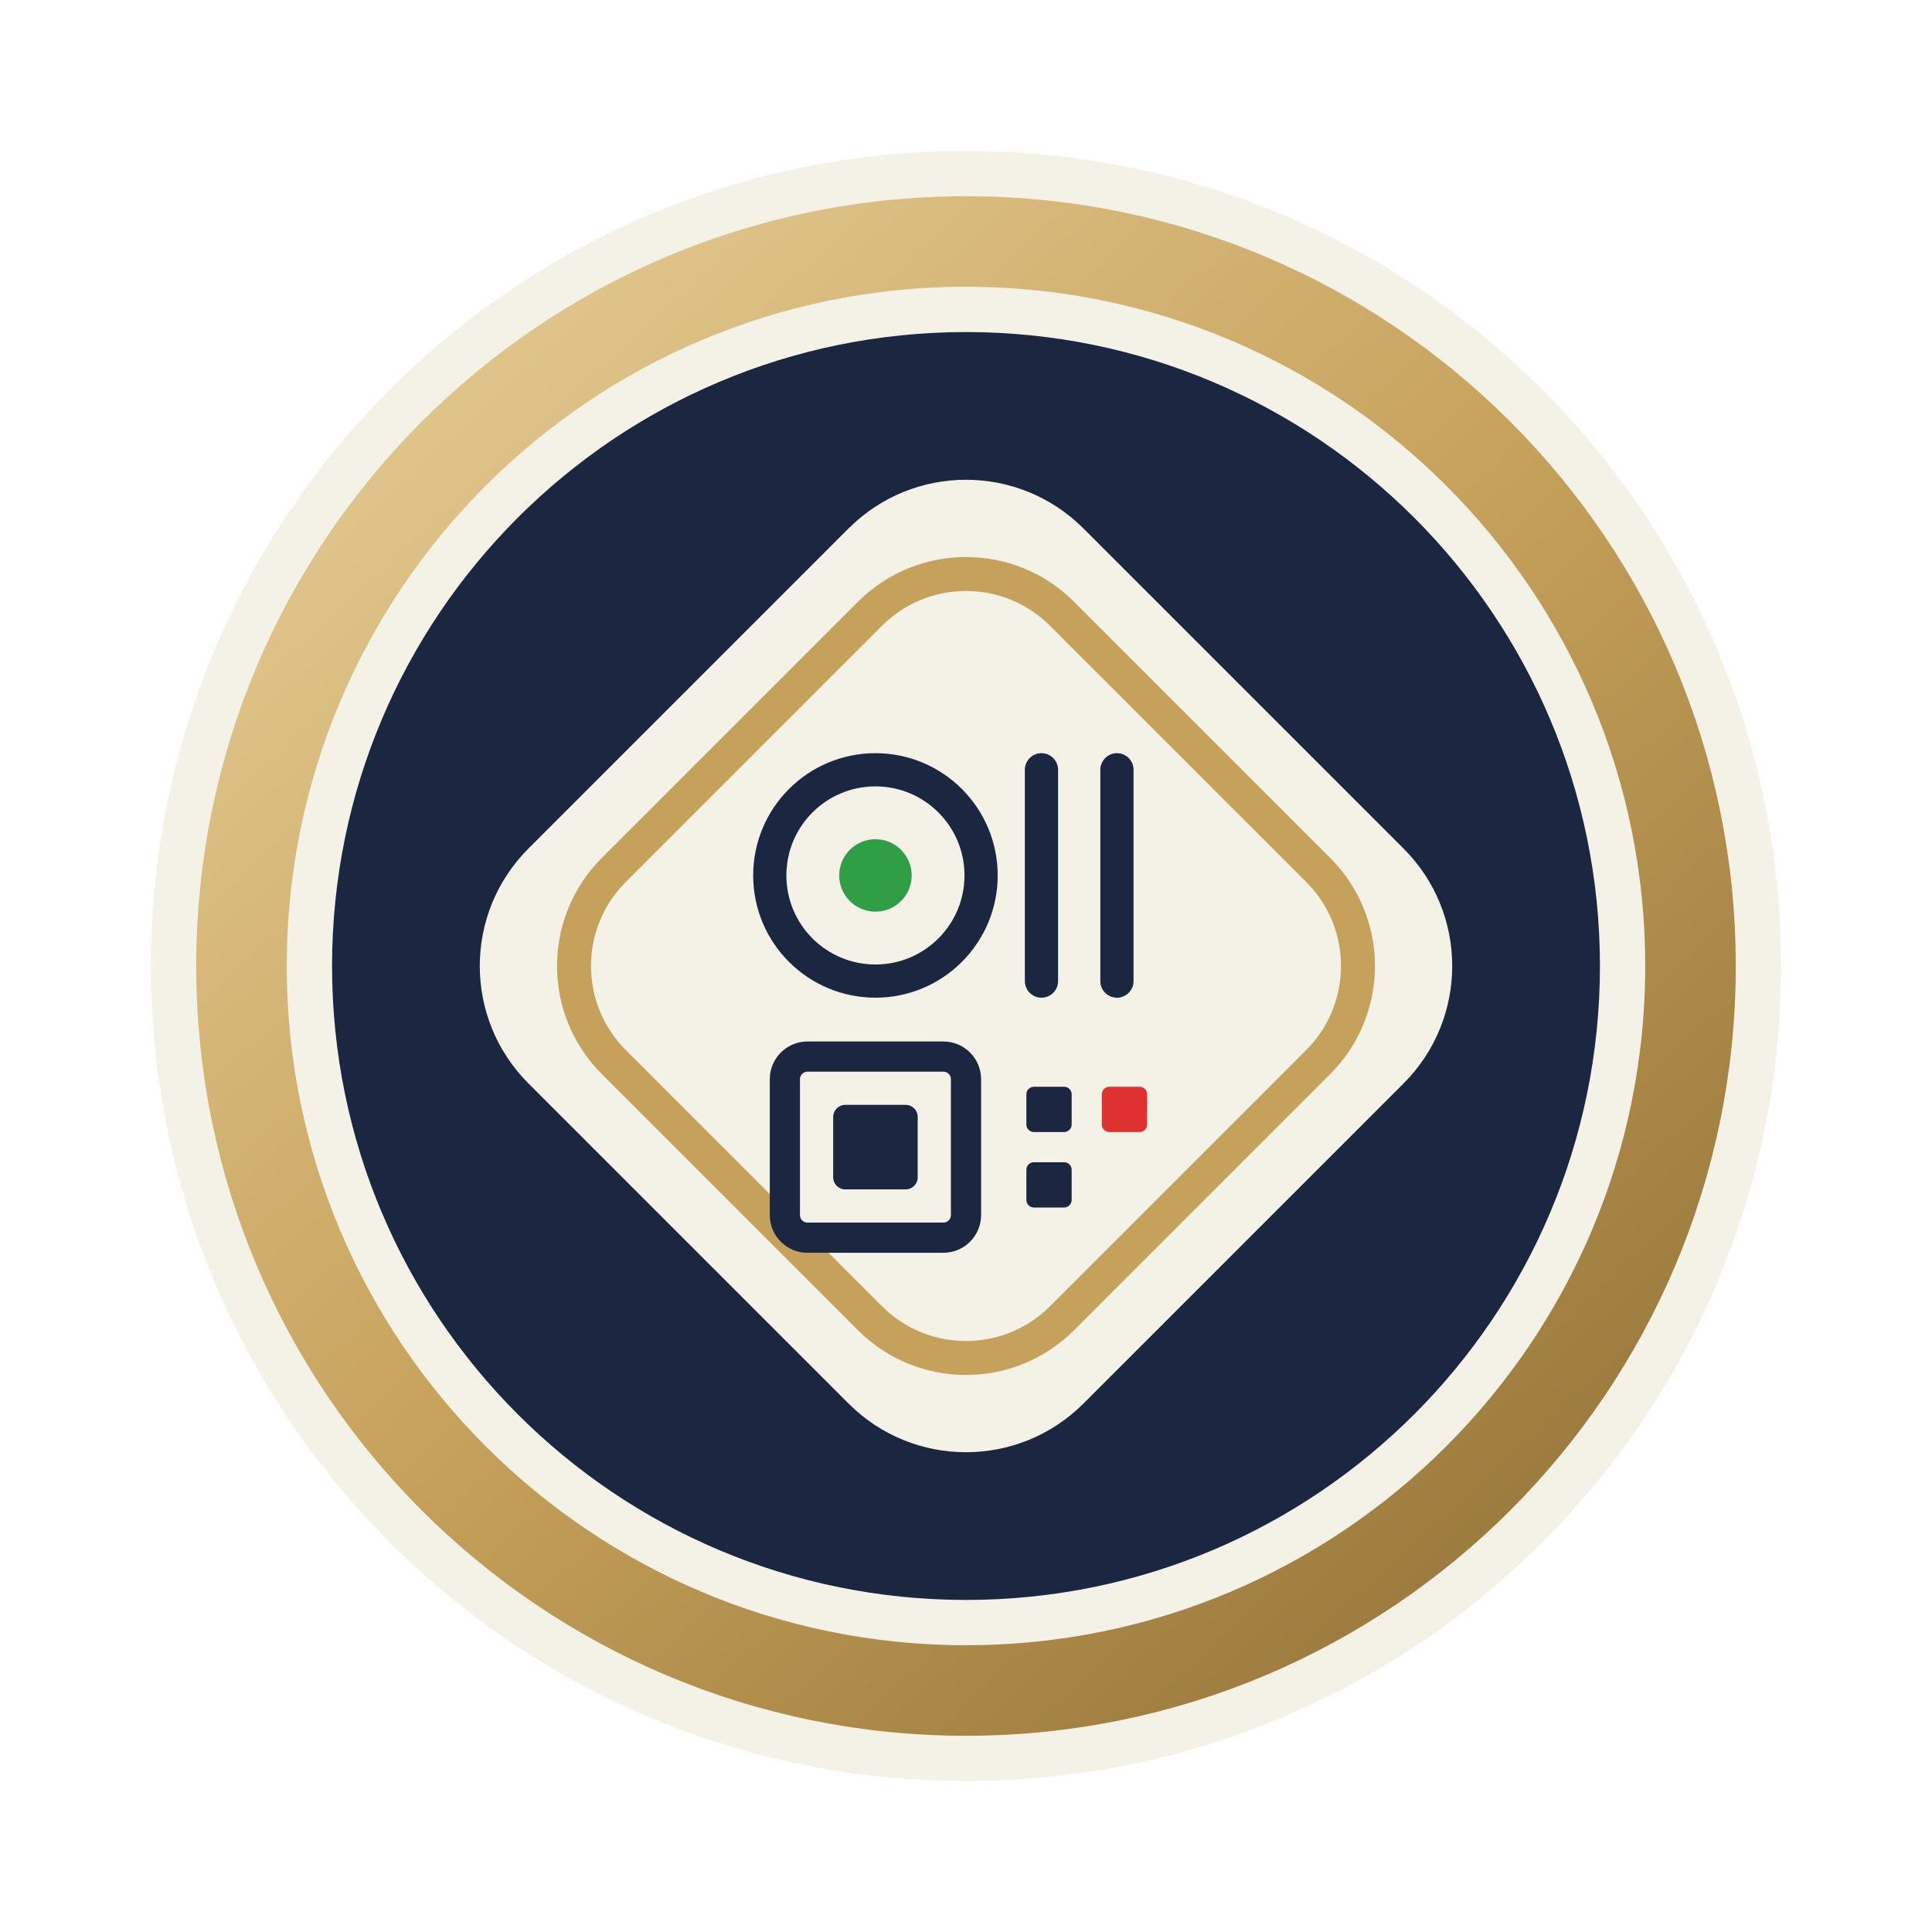
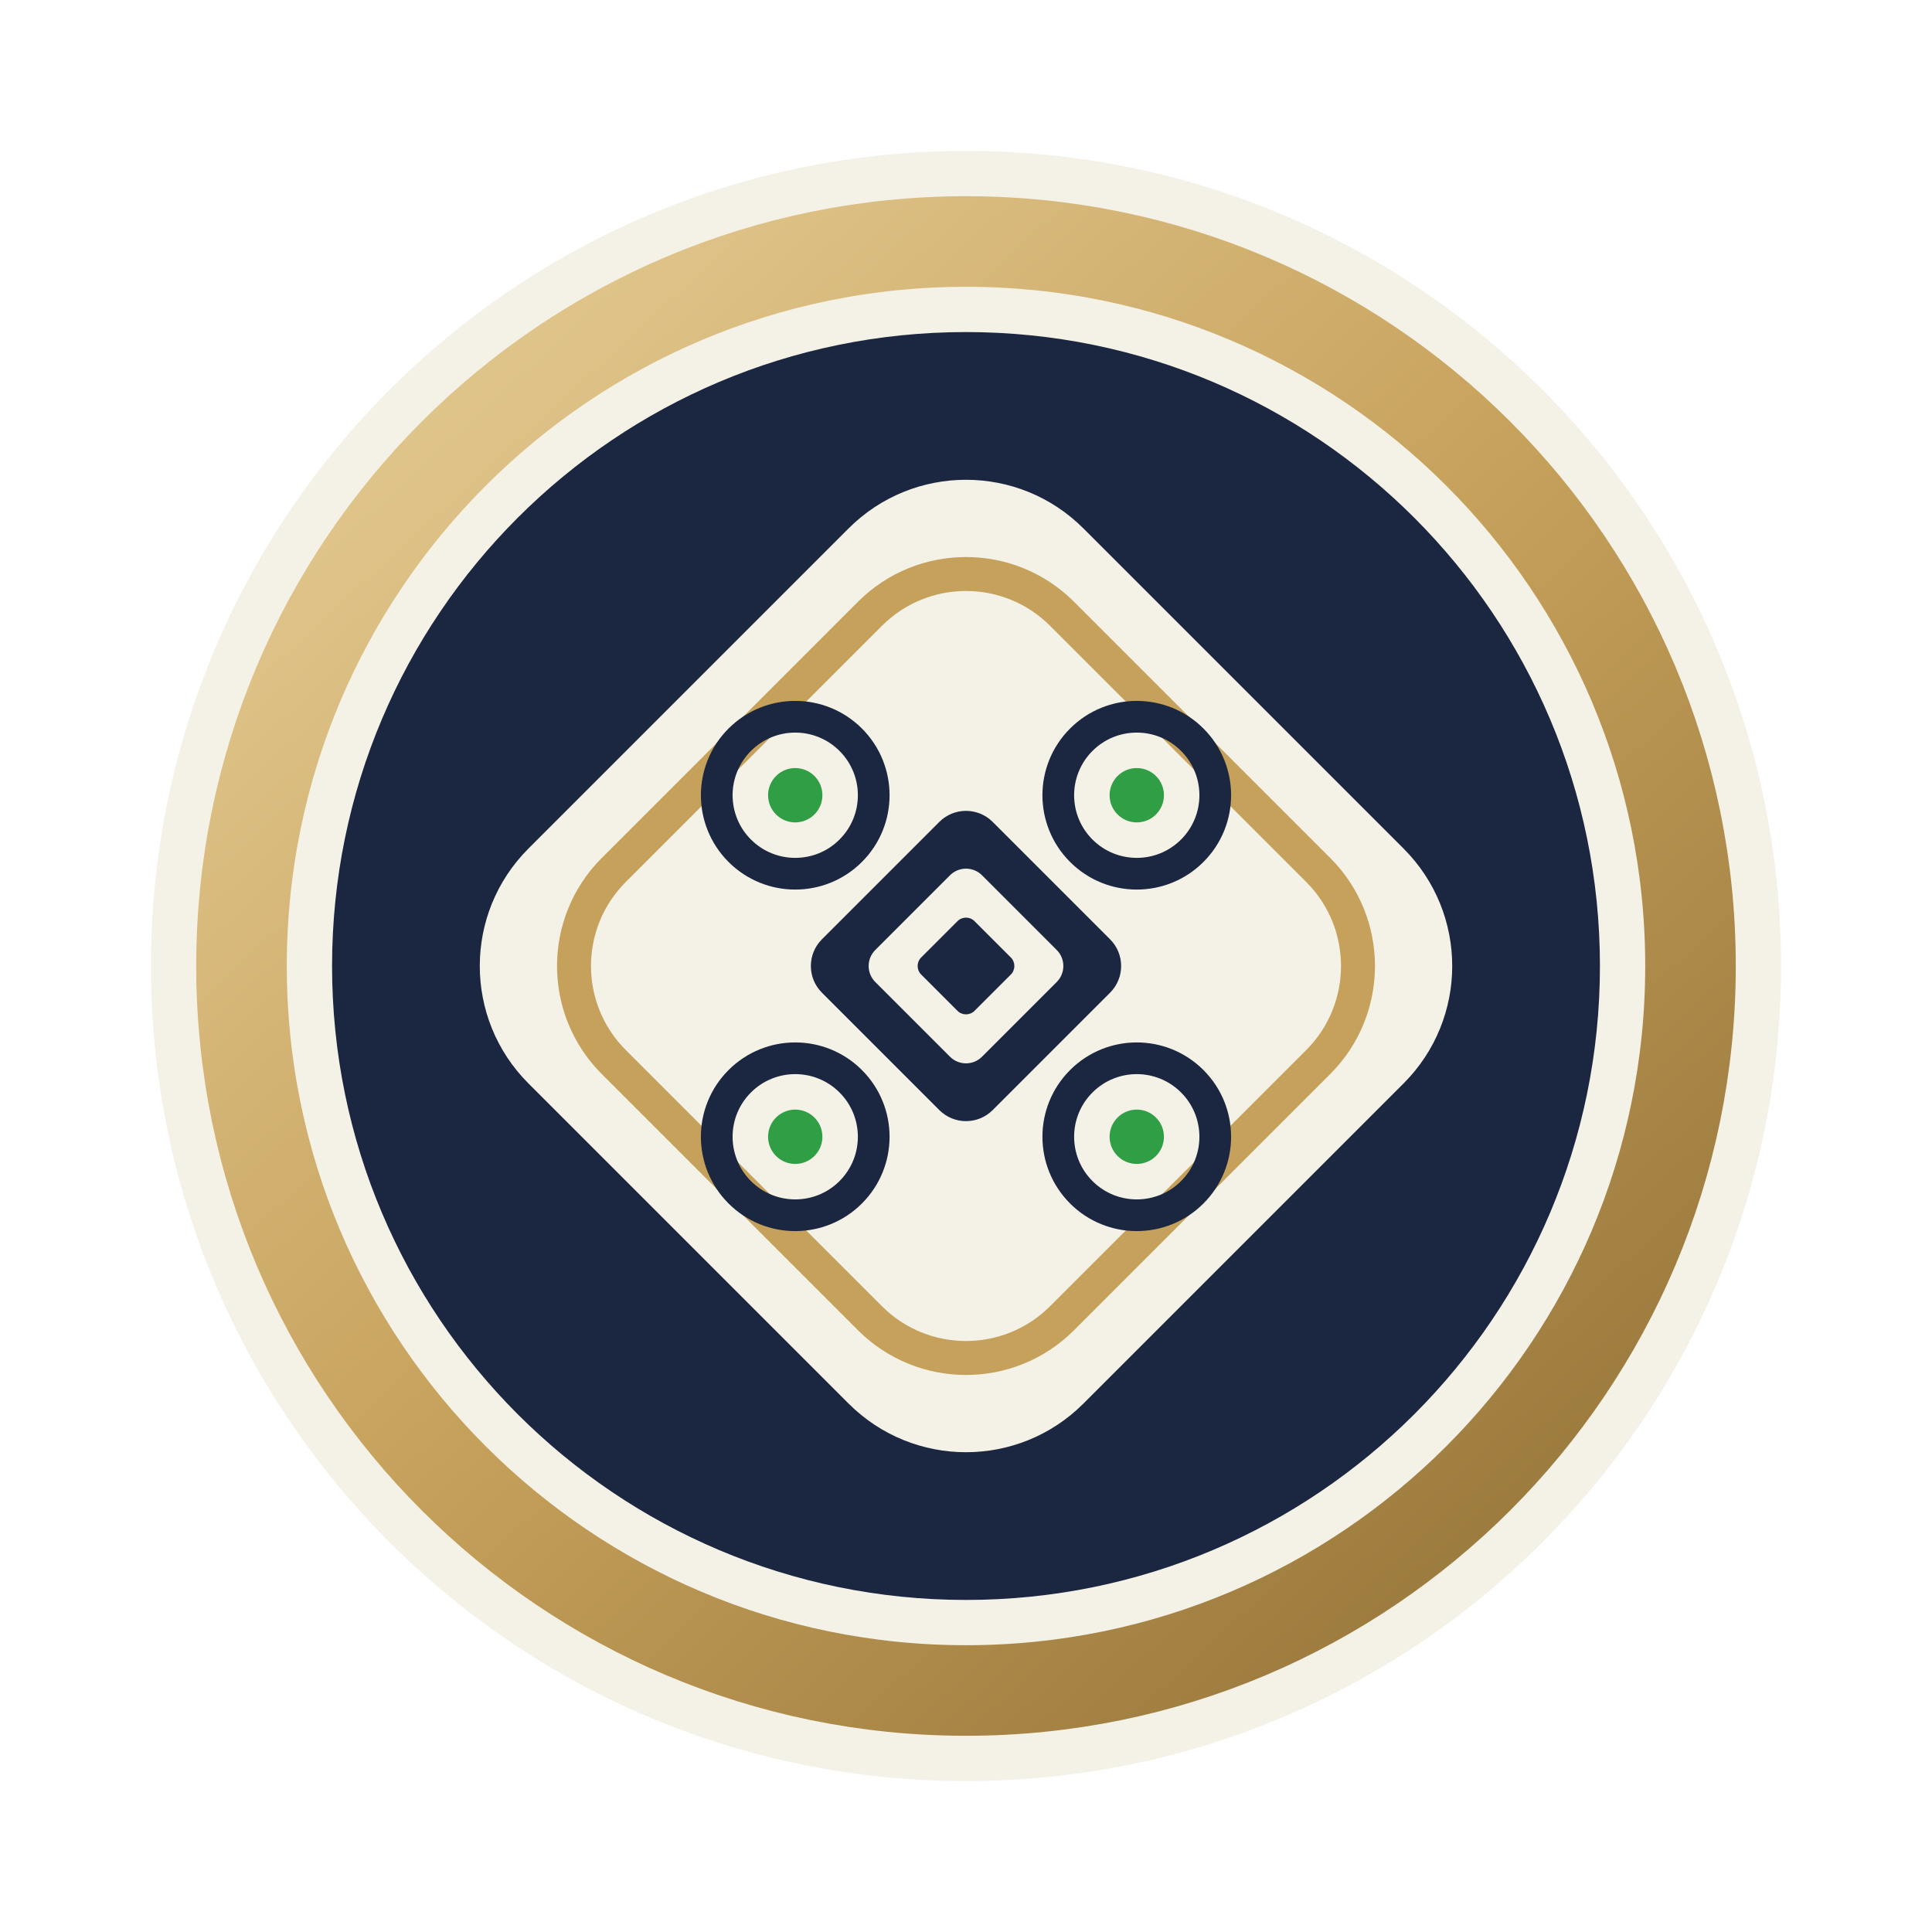
<svg xmlns="http://www.w3.org/2000/svg" viewBox="0 0 128 128" role="img" aria-label="Al-Maidah">
  <defs>
    <linearGradient id="brass" x1="18" y1="14" x2="110" y2="114" gradientUnits="userSpaceOnUse">
      <stop offset="0%" stop-color="#e8d09a" />
      <stop offset="50%" stop-color="#c6a15b" />
      <stop offset="100%" stop-color="#8f6f35" />
    </linearGradient>
  </defs>
  <circle cx="64" cy="64" r="54" fill="#f4f1e6" />
  <circle cx="64" cy="64" r="48" fill="none" stroke="url(#brass)" stroke-width="6" />
  <circle cx="64" cy="64" r="42" fill="#1b2740" />
-   <rect x="38" y="38" width="52" height="52" rx="11" transform="rotate(45 64 64)" fill="#f4f1e6" />
-   <rect x="43" y="43" width="42" height="42" rx="9" transform="rotate(45 64 64)" fill="none" stroke="#c6a15b" stroke-width="2.25" />
-   <circle cx="58" cy="58" r="7" fill="none" stroke="#1b2740" stroke-width="2.2" />
-   <circle cx="58" cy="58" r="2.4" fill="#2f9e44" />
-   <path d="M69 51v14" fill="none" stroke="#1b2740" stroke-width="2.2" stroke-linecap="round" />
-   <path d="M74 51v14" fill="none" stroke="#1b2740" stroke-width="2.2" stroke-linecap="round" />
-   <g transform="translate(52 70)">
-     <rect width="12" height="12" rx="1.5" fill="none" stroke="#1b2740" stroke-width="2" />
-     <rect x="3.2" y="3.2" width="5.6" height="5.6" rx="0.8" fill="#1b2740" />
+   <g transform="rotate(45 64 64)">
+     <rect x="38" y="38" width="52" height="52" rx="11" fill="#f4f1e6" />
+     <rect x="43" y="43" width="42" height="42" rx="9" fill="none" stroke="#c6a15b" stroke-width="2.25" />
+     <g fill="none" stroke="#1b2740" stroke-width="2.1">
+       <circle cx="64" cy="48" r="5.2" />
+       <circle cx="80" cy="64" r="5.2" />
+       <circle cx="64" cy="80" r="5.2" />
+       <circle cx="48" cy="64" r="5.2" />
+     </g>
+     <g fill="#2f9e44">
+       <circle cx="64" cy="48" r="1.8" />
+       <circle cx="80" cy="64" r="1.8" />
+       <circle cx="64" cy="80" r="1.8" />
+       <circle cx="48" cy="64" r="1.8" />
+     </g>
+     <rect x="56" y="56" width="16" height="16" rx="2.5" fill="#1b2740" />
+     <rect x="59" y="59" width="10" height="10" rx="1.5" fill="#f4f1e6" />
+     <rect x="61.5" y="61.5" width="5" height="5" rx="0.8" fill="#1b2740" />
  </g>
-   <rect x="68" y="72" width="3" height="3" rx="0.5" fill="#1b2740" />
-   <rect x="73" y="72" width="3" height="3" rx="0.5" fill="#e03131" />
-   <rect x="68" y="77" width="3" height="3" rx="0.5" fill="#1b2740" />
</svg>
